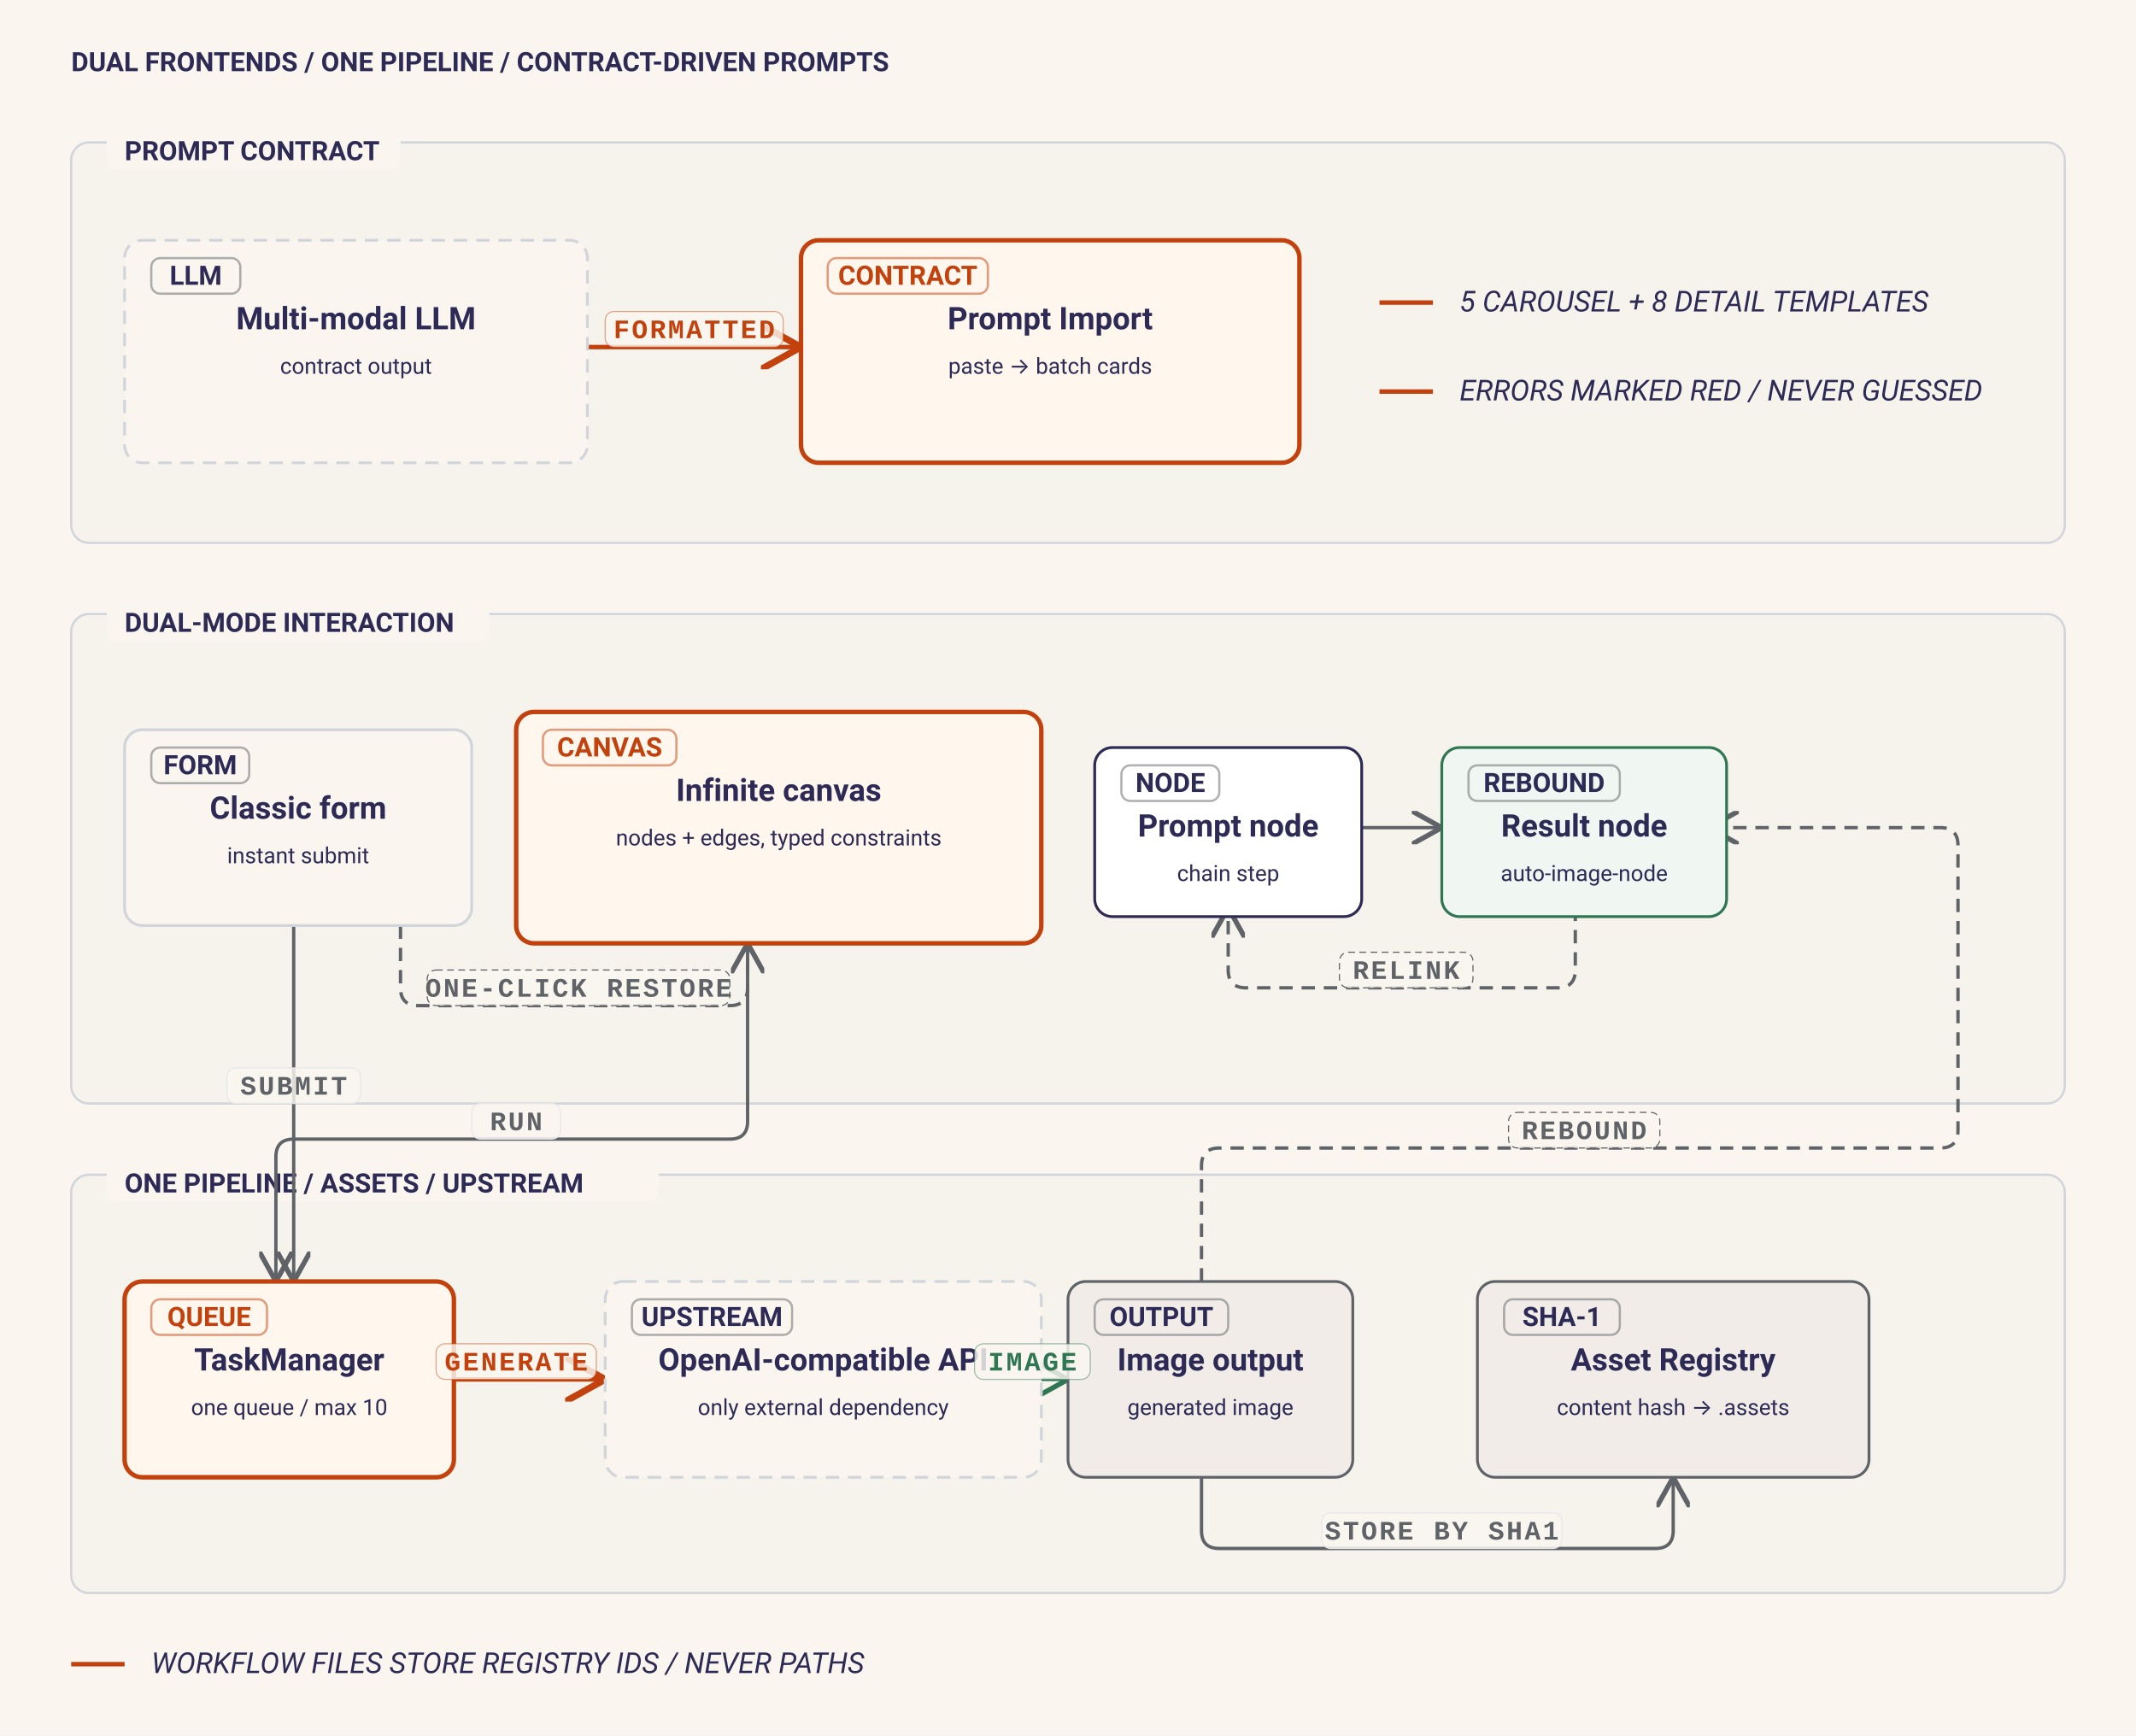
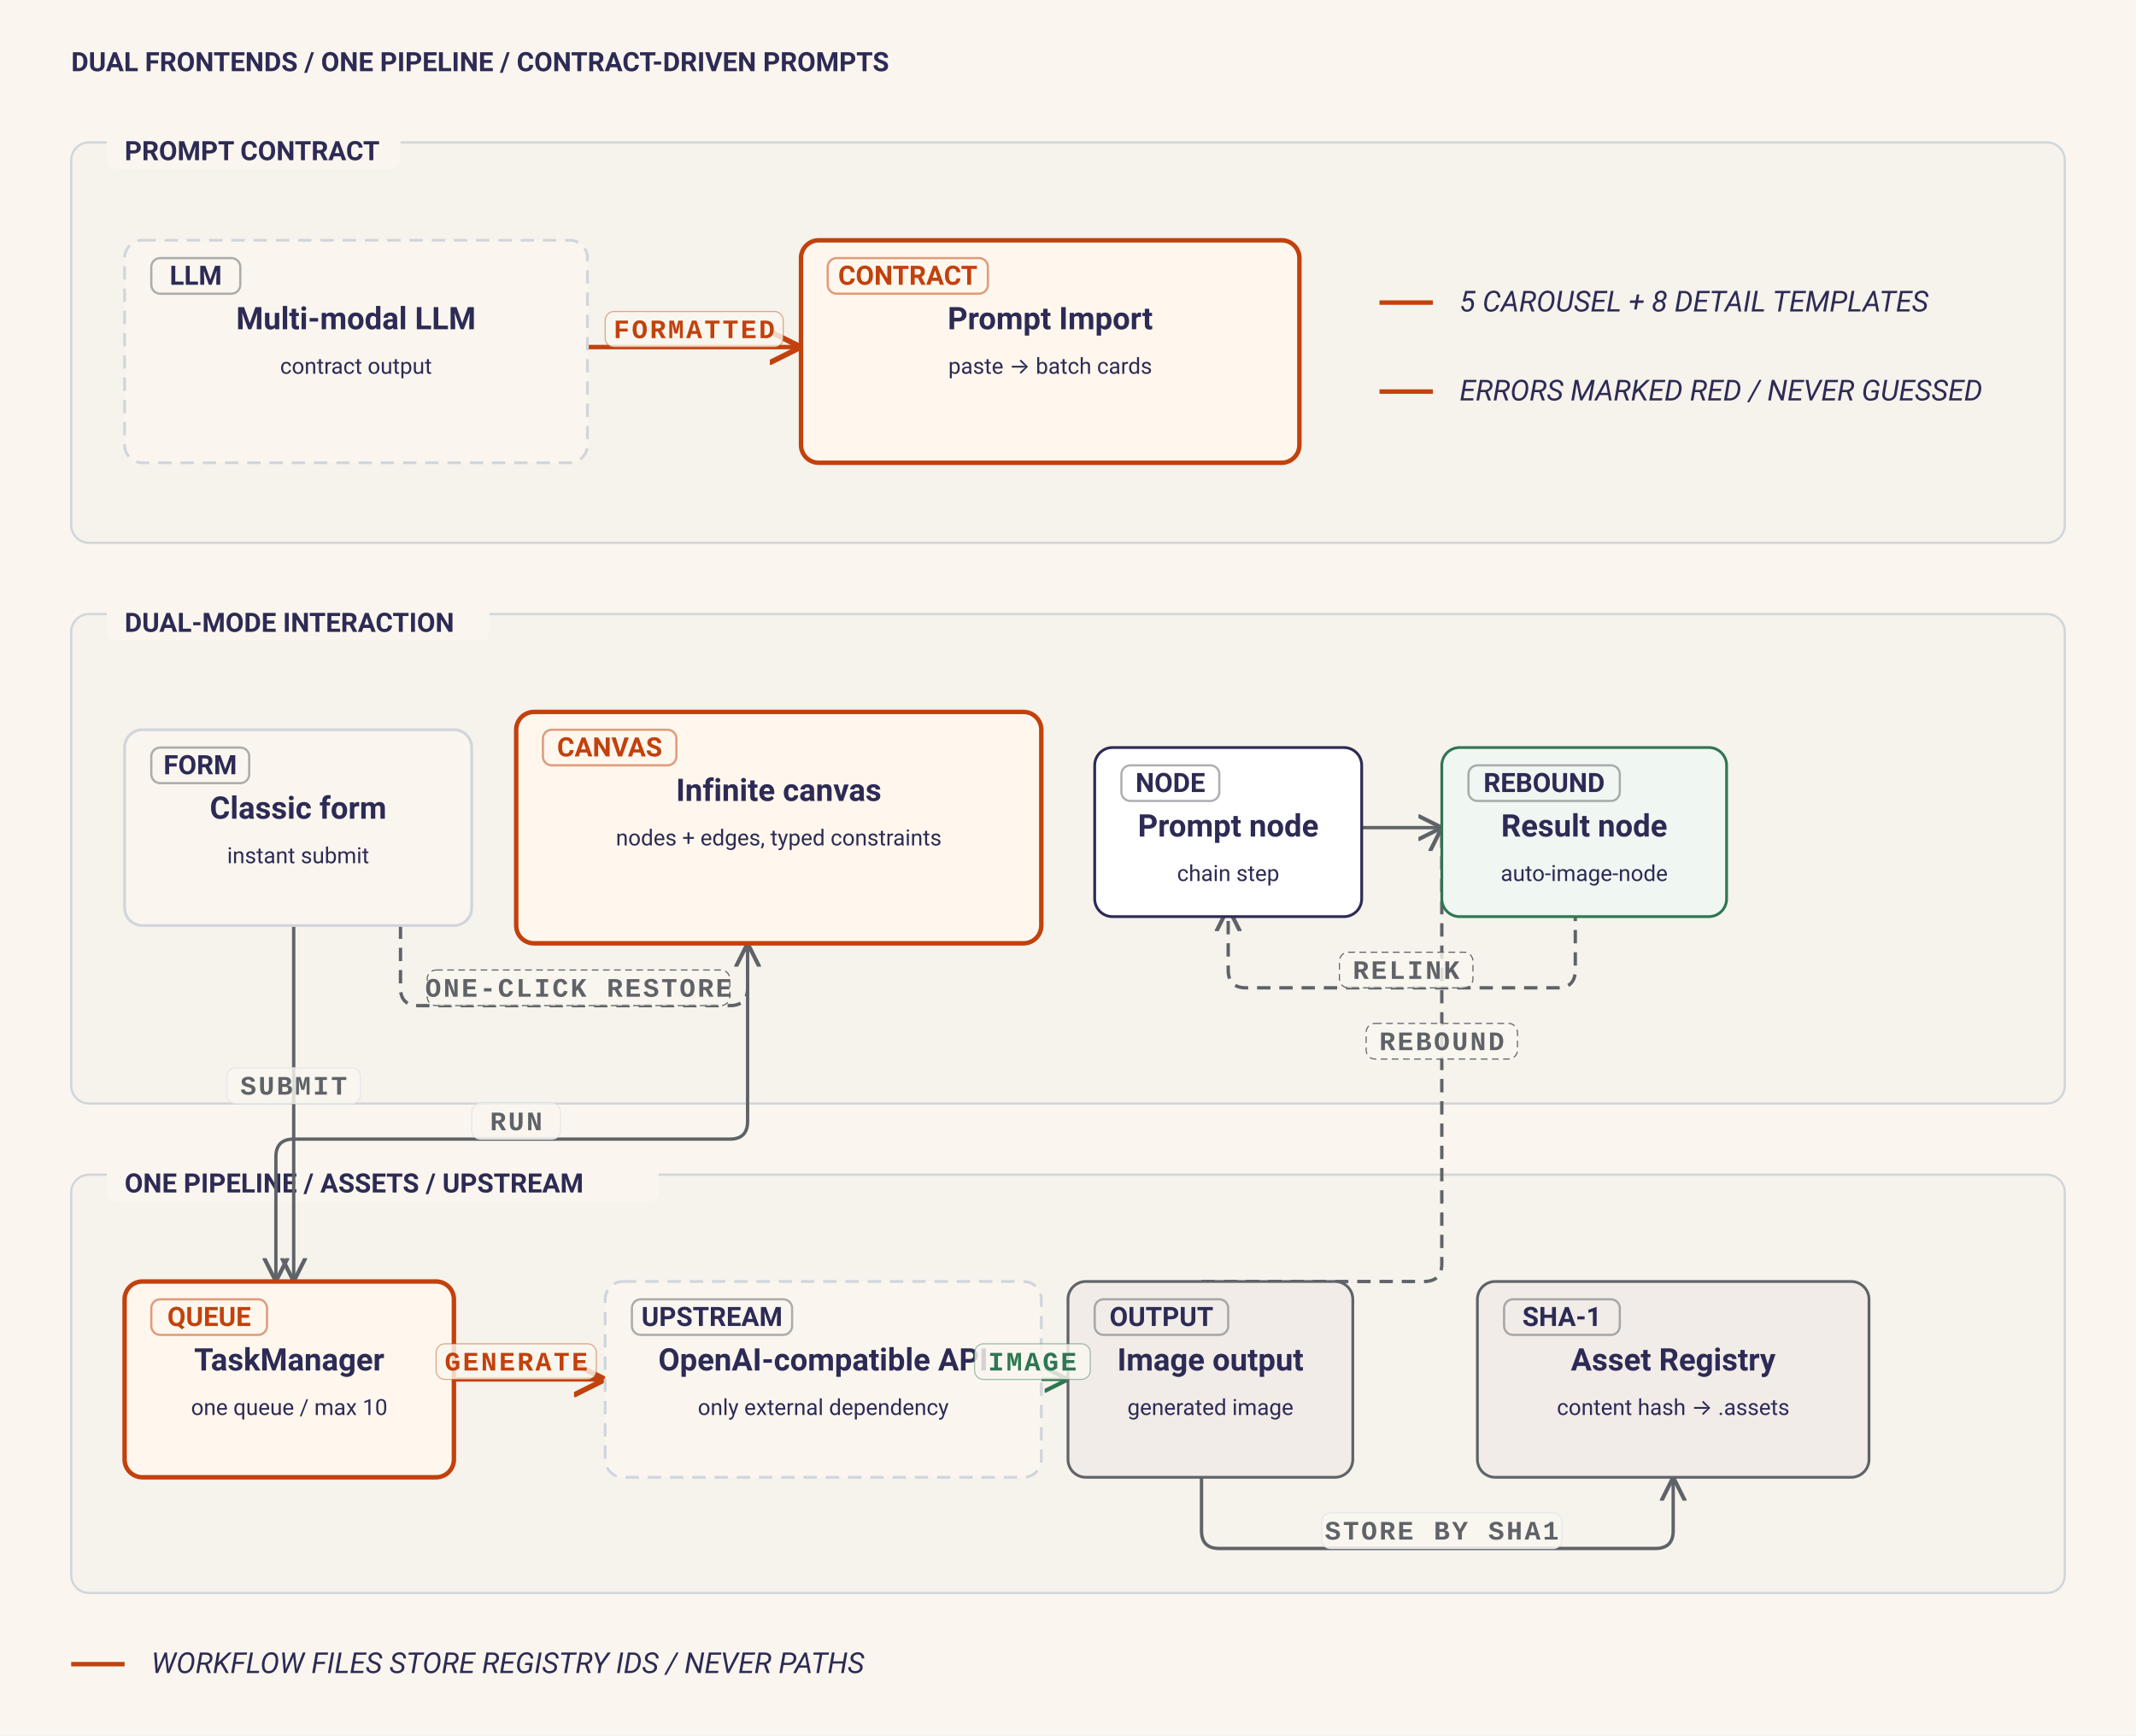
<svg xmlns="http://www.w3.org/2000/svg" class="editorial-diagram editorial-diagram-imagora diagram-typography-expanded" viewBox="0 0 960 780" width="100%" role="img" aria-labelledby="imagora-title imagora-desc" preserveAspectRatio="xMidYMid meet">
  <defs>
-     <marker id="imagora-arrow-default" markerWidth="10" markerHeight="10" refX="9" refY="5" orient="auto">
-       <path d="M0,0 L9,5 L0,10" fill="none" stroke="#5f6368" stroke-width="1.5" stroke-linecap="round" stroke-linejoin="round" />
-     </marker>
-     <marker id="imagora-arrow-accent" markerWidth="10" markerHeight="10" refX="9" refY="5" orient="auto">
-       <path d="M0,0 L9,5 L0,10" fill="none" stroke="#c2410c" stroke-width="1.5" stroke-linecap="round" stroke-linejoin="round" />
-     </marker>
-     <marker id="imagora-arrow-success" markerWidth="10" markerHeight="10" refX="9" refY="5" orient="auto">
-       <path d="M0,0 L9,5 L0,10" fill="none" stroke="#2f7652" stroke-width="1.5" stroke-linecap="round" stroke-linejoin="round" />
-     </marker>
-     <marker id="imagora-arrow-danger" markerWidth="10" markerHeight="10" refX="9" refY="5" orient="auto">
-       <path d="M0,0 L9,5 L0,10" fill="none" stroke="#a34444" stroke-width="1.5" stroke-linecap="round" stroke-linejoin="round" />
+     <marker id="imagora-arrow-default" markerWidth="8" markerHeight="8" refX="7" refY="4" orient="auto">
+       <path d="M0,0.5 L7,4 L0,7.5" fill="none" stroke="#5f6368" stroke-width="1.2" stroke-linecap="round" stroke-linejoin="round" />
+     </marker>
+     <marker id="imagora-arrow-accent" markerWidth="8" markerHeight="8" refX="7" refY="4" orient="auto">
+       <path d="M0,0.5 L7,4 L0,7.5" fill="none" stroke="#c2410c" stroke-width="1.2" stroke-linecap="round" stroke-linejoin="round" />
+     </marker>
+     <marker id="imagora-arrow-success" markerWidth="8" markerHeight="8" refX="7" refY="4" orient="auto">
+       <path d="M0,0.5 L7,4 L0,7.5" fill="none" stroke="#2f7652" stroke-width="1.2" stroke-linecap="round" stroke-linejoin="round" />
+     </marker>
+     <marker id="imagora-arrow-danger" markerWidth="8" markerHeight="8" refX="7" refY="4" orient="auto">
+       <path d="M0,0.5 L7,4 L0,7.5" fill="none" stroke="#a34444" stroke-width="1.2" stroke-linecap="round" stroke-linejoin="round" />
    </marker>
  </defs>
  <style>
.editorial-diagram text{font-family:-apple-system,BlinkMacSystemFont,'Segoe UI',Roboto,'Noto Sans SC',sans-serif;fill:#2d2b55;letter-spacing:0}
.zone&gt;rect:first-child{fill:#2d2b55;fill-opacity:.018;stroke:#d1d5db;stroke-width:1}
.zone-label-mask{fill:#faf6ef}
.connector-label rect{fill:#faf6ef;fill-opacity:.82}
.zone-label,.node-tag,.connector-label text,.label-eyebrow{font-family:'SFMono-Regular',Consolas,'Liberation Mono','Noto Sans Mono CJK SC',monospace;font-size:11px;font-weight:600;letter-spacing:.08em;fill:#5f6368}
.lane rect{fill:#faf6ef;stroke:#e5e7eb;stroke-width:1}.lane-tinted rect{fill:#2d2b55;fill-opacity:.018}
.lane line{stroke:#d1d5db;stroke-width:1}.lane-label{font-family:'SFMono-Regular',Consolas,'Liberation Mono','Noto Sans Mono CJK SC',monospace;font-size:11px;font-weight:600;fill:#5f6368;letter-spacing:.06em}
.connector{fill:none;stroke:#5f6368;stroke-width:1.5}
.connector-accent{stroke:#c2410c;stroke-width:2}
.connector-success{stroke:#2f7652}.connector-danger{stroke:#a34444}
.connector-dashed{stroke-dasharray:6 4}
.node-mask,.decision-mask{fill:#faf6ef;stroke:none}
.node-box{fill:#ffffff;stroke:#2d2b55;stroke-width:1.25}
.node-muted .node-box{fill:#faf6ef;stroke:#d1d5db}
.node-store .node-box{fill:#2d2b55;fill-opacity:.045;stroke:#5f6368}
.node-optional .node-box{fill:#faf6ef;stroke:#d1d5db;stroke-dasharray:6 4}
.node-focal .node-box{fill:#fff7ed;stroke:#c2410c;stroke-width:2}
.node-success .node-box{fill:#f0f7f2;stroke:#2f7652}
.node-danger .node-box{fill:#fdf2f2;stroke:#a34444}
.node-tag-box{fill:none;stroke:#5f6368;stroke-opacity:.5}
.node-focal .node-tag-box{stroke:#c2410c}.node-focal .node-tag{fill:#c2410c}
.node-title,.decision-title{font-size:13px;font-weight:650}
.node-subtitle,.decision-subtitle{font-family:'SFMono-Regular',Consolas,'Liberation Mono','Noto Sans Mono CJK SC',monospace;font-size:10px;fill:#5f6368}
.decision-box{fill:#ffffff;stroke:#2d2b55;stroke-width:1.25}
.decision-focal .decision-box{fill:#fff7ed;stroke:#c2410c;stroke-width:2}
.connector-label rect{stroke:#e5e7eb;stroke-width:.5}
.connector-label-accent rect{stroke:#c2410c;stroke-opacity:.45}.connector-label-accent text{fill:#c2410c}
.connector-label-success rect{stroke:#2f7652;stroke-opacity:.45}.connector-label-success text{fill:#2f7652}
.connector-label-danger rect{stroke:#a34444;stroke-opacity:.45}.connector-label-danger text{fill:#a34444}
.connector-label-dashed rect{stroke:#5f6368;stroke-dasharray:3 2}.connector-label-dashed text{fill:#5f6368}
.annotation line{stroke:#c2410c;stroke-width:2}.annotation text{font-size:12px;font-style:italic}
.label-metric{font-family:'SFMono-Regular',Consolas,'Liberation Mono','Noto Sans Mono CJK SC',monospace;font-size:12px;font-weight:600;fill:#c2410c}
.step-header rect{fill:#2d2b55;fill-opacity:.1}.step-header text{font-family:'SFMono-Regular',Consolas,'Liberation Mono','Noto Sans Mono CJK SC',monospace;font-size:11px;font-weight:600;fill:#5f6368}
.step-header .step-label{letter-spacing:.06em}.step-focal rect{fill:#f97316;fill-opacity:.16}.step-focal text{fill:#c2410c}
.diagram-typography-expanded .zone-label,.diagram-typography-expanded .node-tag,.diagram-typography-expanded .connector-label text,.diagram-typography-expanded .label-eyebrow{font-size:12px}
.diagram-typography-expanded .node-title,.diagram-typography-expanded .decision-title{font-size:14px}
.diagram-typography-expanded .node-subtitle,.diagram-typography-expanded .decision-subtitle{font-size:10px}
.diagram-typography-expanded .annotation text{font-size:13px}
</style>
  <rect width="960" height="780" fill="#faf6ef" />
  <g class="zone">
    <rect x="32" y="64" width="896" height="180" rx="8" />
    <rect class="zone-label-mask" x="48" y="60" width="132" height="16" rx="4" />
    <text class="zone-label" x="56" y="72">PROMPT CONTRACT</text>
  </g>
  <g class="zone">
    <rect x="32" y="276" width="896" height="220" rx="8" />
    <rect class="zone-label-mask" x="48" y="272" width="172" height="16" rx="4" />
    <text class="zone-label" x="56" y="284">DUAL-MODE INTERACTION</text>
  </g>
  <g class="zone">
    <rect x="32" y="528" width="896" height="188" rx="8" />
    <rect class="zone-label-mask" x="48" y="524" width="248" height="16" rx="4" />
    <text class="zone-label" x="56" y="536">ONE PIPELINE / ASSETS / UPSTREAM</text>
  </g>
  <path class="connector connector-accent" d="M 264 156 L 360 156" marker-end="url(#imagora-arrow-accent)" />
  <path class="connector connector-default" d="M 612 372 L 648 372" marker-end="url(#imagora-arrow-default)" />
  <path class="connector connector-dashed" d="M 708 408 L 708 436 Q 708 444 700 444 L 560 444 Q 552 444 552 436 L 552 408" marker-end="url(#imagora-arrow-default)" />
  <path class="connector connector-dashed" d="M 180 416 L 180 444 Q 180 452 188 452 L 328 452 Q 336 452 336 444 L 336 424" marker-end="url(#imagora-arrow-default)" />
  <path class="connector connector-default" d="M 132 416 L 132 576" marker-end="url(#imagora-arrow-default)" />
  <path class="connector connector-default" d="M 336 424 L 336 504 Q 336 512 328 512 L 132 512 Q 124 512 124 520 L 124 576" marker-end="url(#imagora-arrow-default)" />
  <path class="connector connector-accent" d="M 192 620 L 272 620" marker-end="url(#imagora-arrow-accent)" />
  <path class="connector connector-success" d="M 448 620 L 480 620" marker-end="url(#imagora-arrow-success)" />
-   <path class="connector connector-dashed" d="M 540 576 L 540 524 Q 540 516 548 516 L 872 516 Q 880 516 880 508 L 880 380 Q 880 372 872 372 L 768 372" marker-end="url(#imagora-arrow-default)" />
+   <path class="connector connector-dashed" d="M 540 576 L 640 576 Q 648 576 648 568 L 648 372" marker-end="url(#imagora-arrow-default)" />
  <path class="connector connector-default" d="M 540 664 L 540 688 Q 540 696 548 696 L 744 696 Q 752 696 752 688 L 752 664" marker-end="url(#imagora-arrow-default)" />
  <g class="node node-optional">
    <rect class="node-mask" x="56" y="108" width="208" height="100" rx="8" />
    <rect class="node-box" x="56" y="108" width="208" height="100" rx="8" />
    <rect class="node-tag-box" x="68" y="116" width="40" height="16" rx="4" />
    <text class="node-tag" x="88" y="128" text-anchor="middle">LLM</text>
    <text class="node-title" text-anchor="middle">
      <tspan x="160" y="148">Multi-modal LLM</tspan>
    </text>
    <text class="node-subtitle" text-anchor="middle">
      <tspan x="160" y="168">contract output</tspan>
    </text>
  </g>
  <g class="node node-focal">
    <rect class="node-mask" x="360" y="108" width="224" height="100" rx="8" />
    <rect class="node-box" x="360" y="108" width="224" height="100" rx="8" />
    <rect class="node-tag-box" x="372" y="116" width="72" height="16" rx="4" />
    <text class="node-tag" x="408" y="128" text-anchor="middle">CONTRACT</text>
    <text class="node-title" text-anchor="middle">
      <tspan x="472" y="148">Prompt Import</tspan>
    </text>
    <text class="node-subtitle" text-anchor="middle">
      <tspan x="472" y="168">paste → batch cards</tspan>
    </text>
  </g>
  <g class="node node-muted">
    <rect class="node-mask" x="56" y="328" width="156" height="88" rx="8" />
    <rect class="node-box" x="56" y="328" width="156" height="88" rx="8" />
    <rect class="node-tag-box" x="68" y="336" width="44" height="16" rx="4" />
    <text class="node-tag" x="90" y="348" text-anchor="middle">FORM</text>
    <text class="node-title" text-anchor="middle">
      <tspan x="134" y="368">Classic form</tspan>
    </text>
    <text class="node-subtitle" text-anchor="middle">
      <tspan x="134" y="388">instant submit</tspan>
    </text>
  </g>
  <g class="node node-focal">
    <rect class="node-mask" x="232" y="320" width="236" height="104" rx="8" />
    <rect class="node-box" x="232" y="320" width="236" height="104" rx="8" />
    <rect class="node-tag-box" x="244" y="328" width="60" height="16" rx="4" />
    <text class="node-tag" x="274" y="340" text-anchor="middle">CANVAS</text>
    <text class="node-title" text-anchor="middle">
      <tspan x="350" y="360">Infinite canvas</tspan>
    </text>
    <text class="node-subtitle" text-anchor="middle">
      <tspan x="350" y="380">nodes + edges, typed constraints</tspan>
    </text>
  </g>
  <g class="node node-default">
    <rect class="node-mask" x="492" y="336" width="120" height="76" rx="8" />
    <rect class="node-box" x="492" y="336" width="120" height="76" rx="8" />
    <rect class="node-tag-box" x="504" y="344" width="44" height="16" rx="4" />
    <text class="node-tag" x="526" y="356" text-anchor="middle">NODE</text>
    <text class="node-title" text-anchor="middle">
      <tspan x="552" y="376">Prompt node</tspan>
    </text>
    <text class="node-subtitle" text-anchor="middle">
      <tspan x="552" y="396">chain step</tspan>
    </text>
  </g>
  <g class="node node-success">
    <rect class="node-mask" x="648" y="336" width="128" height="76" rx="8" />
    <rect class="node-box" x="648" y="336" width="128" height="76" rx="8" />
    <rect class="node-tag-box" x="660" y="344" width="68" height="16" rx="4" />
    <text class="node-tag" x="694" y="356" text-anchor="middle">REBOUND</text>
    <text class="node-title" text-anchor="middle">
      <tspan x="712" y="376">Result node</tspan>
    </text>
    <text class="node-subtitle" text-anchor="middle">
      <tspan x="712" y="396">auto-image-node</tspan>
    </text>
  </g>
  <g class="node node-focal">
    <rect class="node-mask" x="56" y="576" width="148" height="88" rx="8" />
    <rect class="node-box" x="56" y="576" width="148" height="88" rx="8" />
    <rect class="node-tag-box" x="68" y="584" width="52" height="16" rx="4" />
    <text class="node-tag" x="94" y="596" text-anchor="middle">QUEUE</text>
    <text class="node-title" text-anchor="middle">
      <tspan x="130" y="616">TaskManager</tspan>
    </text>
    <text class="node-subtitle" text-anchor="middle">
      <tspan x="130" y="636">one queue / max 10</tspan>
    </text>
  </g>
  <g class="node node-optional">
    <rect class="node-mask" x="272" y="576" width="196" height="88" rx="8" />
    <rect class="node-box" x="272" y="576" width="196" height="88" rx="8" />
    <rect class="node-tag-box" x="284" y="584" width="72" height="16" rx="4" />
    <text class="node-tag" x="320" y="596" text-anchor="middle">UPSTREAM</text>
    <text class="node-title" text-anchor="middle">
      <tspan x="370" y="616">OpenAI-compatible API</tspan>
    </text>
    <text class="node-subtitle" text-anchor="middle">
      <tspan x="370" y="636">only external dependency</tspan>
    </text>
  </g>
  <g class="node node-store">
    <rect class="node-mask" x="480" y="576" width="128" height="88" rx="8" />
    <rect class="node-box" x="480" y="576" width="128" height="88" rx="8" />
    <rect class="node-tag-box" x="492" y="584" width="60" height="16" rx="4" />
    <text class="node-tag" x="522" y="596" text-anchor="middle">OUTPUT</text>
    <text class="node-title" text-anchor="middle">
      <tspan x="544" y="616">Image output</tspan>
    </text>
    <text class="node-subtitle" text-anchor="middle">
      <tspan x="544" y="636">generated image</tspan>
    </text>
  </g>
  <g class="node node-store">
    <rect class="node-mask" x="664" y="576" width="176" height="88" rx="8" />
    <rect class="node-box" x="664" y="576" width="176" height="88" rx="8" />
    <rect class="node-tag-box" x="676" y="584" width="52" height="16" rx="4" />
    <text class="node-tag" x="702" y="596" text-anchor="middle">SHA-1</text>
    <text class="node-title" text-anchor="middle">
      <tspan x="752" y="616">Asset Registry</tspan>
    </text>
    <text class="node-subtitle" text-anchor="middle">
      <tspan x="752" y="636">content hash → .assets</tspan>
    </text>
  </g>
  <text class="label label-eyebrow" x="32" y="32" text-anchor="start">DUAL FRONTENDS / ONE PIPELINE / CONTRACT-DRIVEN PROMPTS</text>
  <g class="connector-label connector-label-accent">
    <rect x="272" y="140" width="80" height="16" rx="4" />
    <text x="312" y="152" text-anchor="middle">FORMATTED</text>
  </g>
  <g class="annotation">
    <line x1="620" y1="136" x2="644" y2="136" />
    <text x="656" y="140">5 CAROUSEL + 8 DETAIL TEMPLATES</text>
  </g>
  <g class="annotation">
    <line x1="620" y1="176" x2="644" y2="176" />
    <text x="656" y="180">ERRORS MARKED RED / NEVER GUESSED</text>
  </g>
  <g class="connector-label connector-label-dashed">
    <rect x="602" y="428" width="60" height="16" rx="4" />
    <text x="632" y="440" text-anchor="middle">RELINK</text>
  </g>
  <g class="connector-label connector-label-dashed">
    <rect x="192" y="436" width="136" height="16" rx="4" />
    <text x="260" y="448" text-anchor="middle">ONE-CLICK RESTORE</text>
  </g>
  <g class="connector-label connector-label-default">
    <rect x="102" y="480" width="60" height="16" rx="4" />
    <text x="132" y="492" text-anchor="middle">SUBMIT</text>
  </g>
  <g class="connector-label connector-label-default">
    <rect x="212" y="496" width="40" height="16" rx="4" />
    <text x="232" y="508" text-anchor="middle">RUN</text>
  </g>
  <g class="connector-label connector-label-accent">
    <rect x="196" y="604" width="72" height="16" rx="4" />
    <text x="232" y="616" text-anchor="middle">GENERATE</text>
  </g>
  <g class="connector-label connector-label-success">
    <rect x="438" y="604" width="52" height="16" rx="4" />
    <text x="464" y="616" text-anchor="middle">IMAGE</text>
  </g>
  <g class="connector-label connector-label-dashed">
-     <rect x="678" y="500" width="68" height="16" rx="4" />
-     <text x="712" y="512" text-anchor="middle">REBOUND</text>
+     <rect x="614" y="460" width="68" height="16" rx="4" />
+     <text x="648" y="472" text-anchor="middle">REBOUND</text>
  </g>
  <g class="connector-label connector-label-default">
    <rect x="594" y="680" width="108" height="16" rx="4" />
    <text x="648" y="692" text-anchor="middle">STORE BY SHA1</text>
  </g>
  <g class="annotation">
    <line x1="32" y1="748" x2="56" y2="748" />
    <text x="68" y="752">WORKFLOW FILES STORE REGISTRY IDS / NEVER PATHS</text>
  </g>
</svg>
